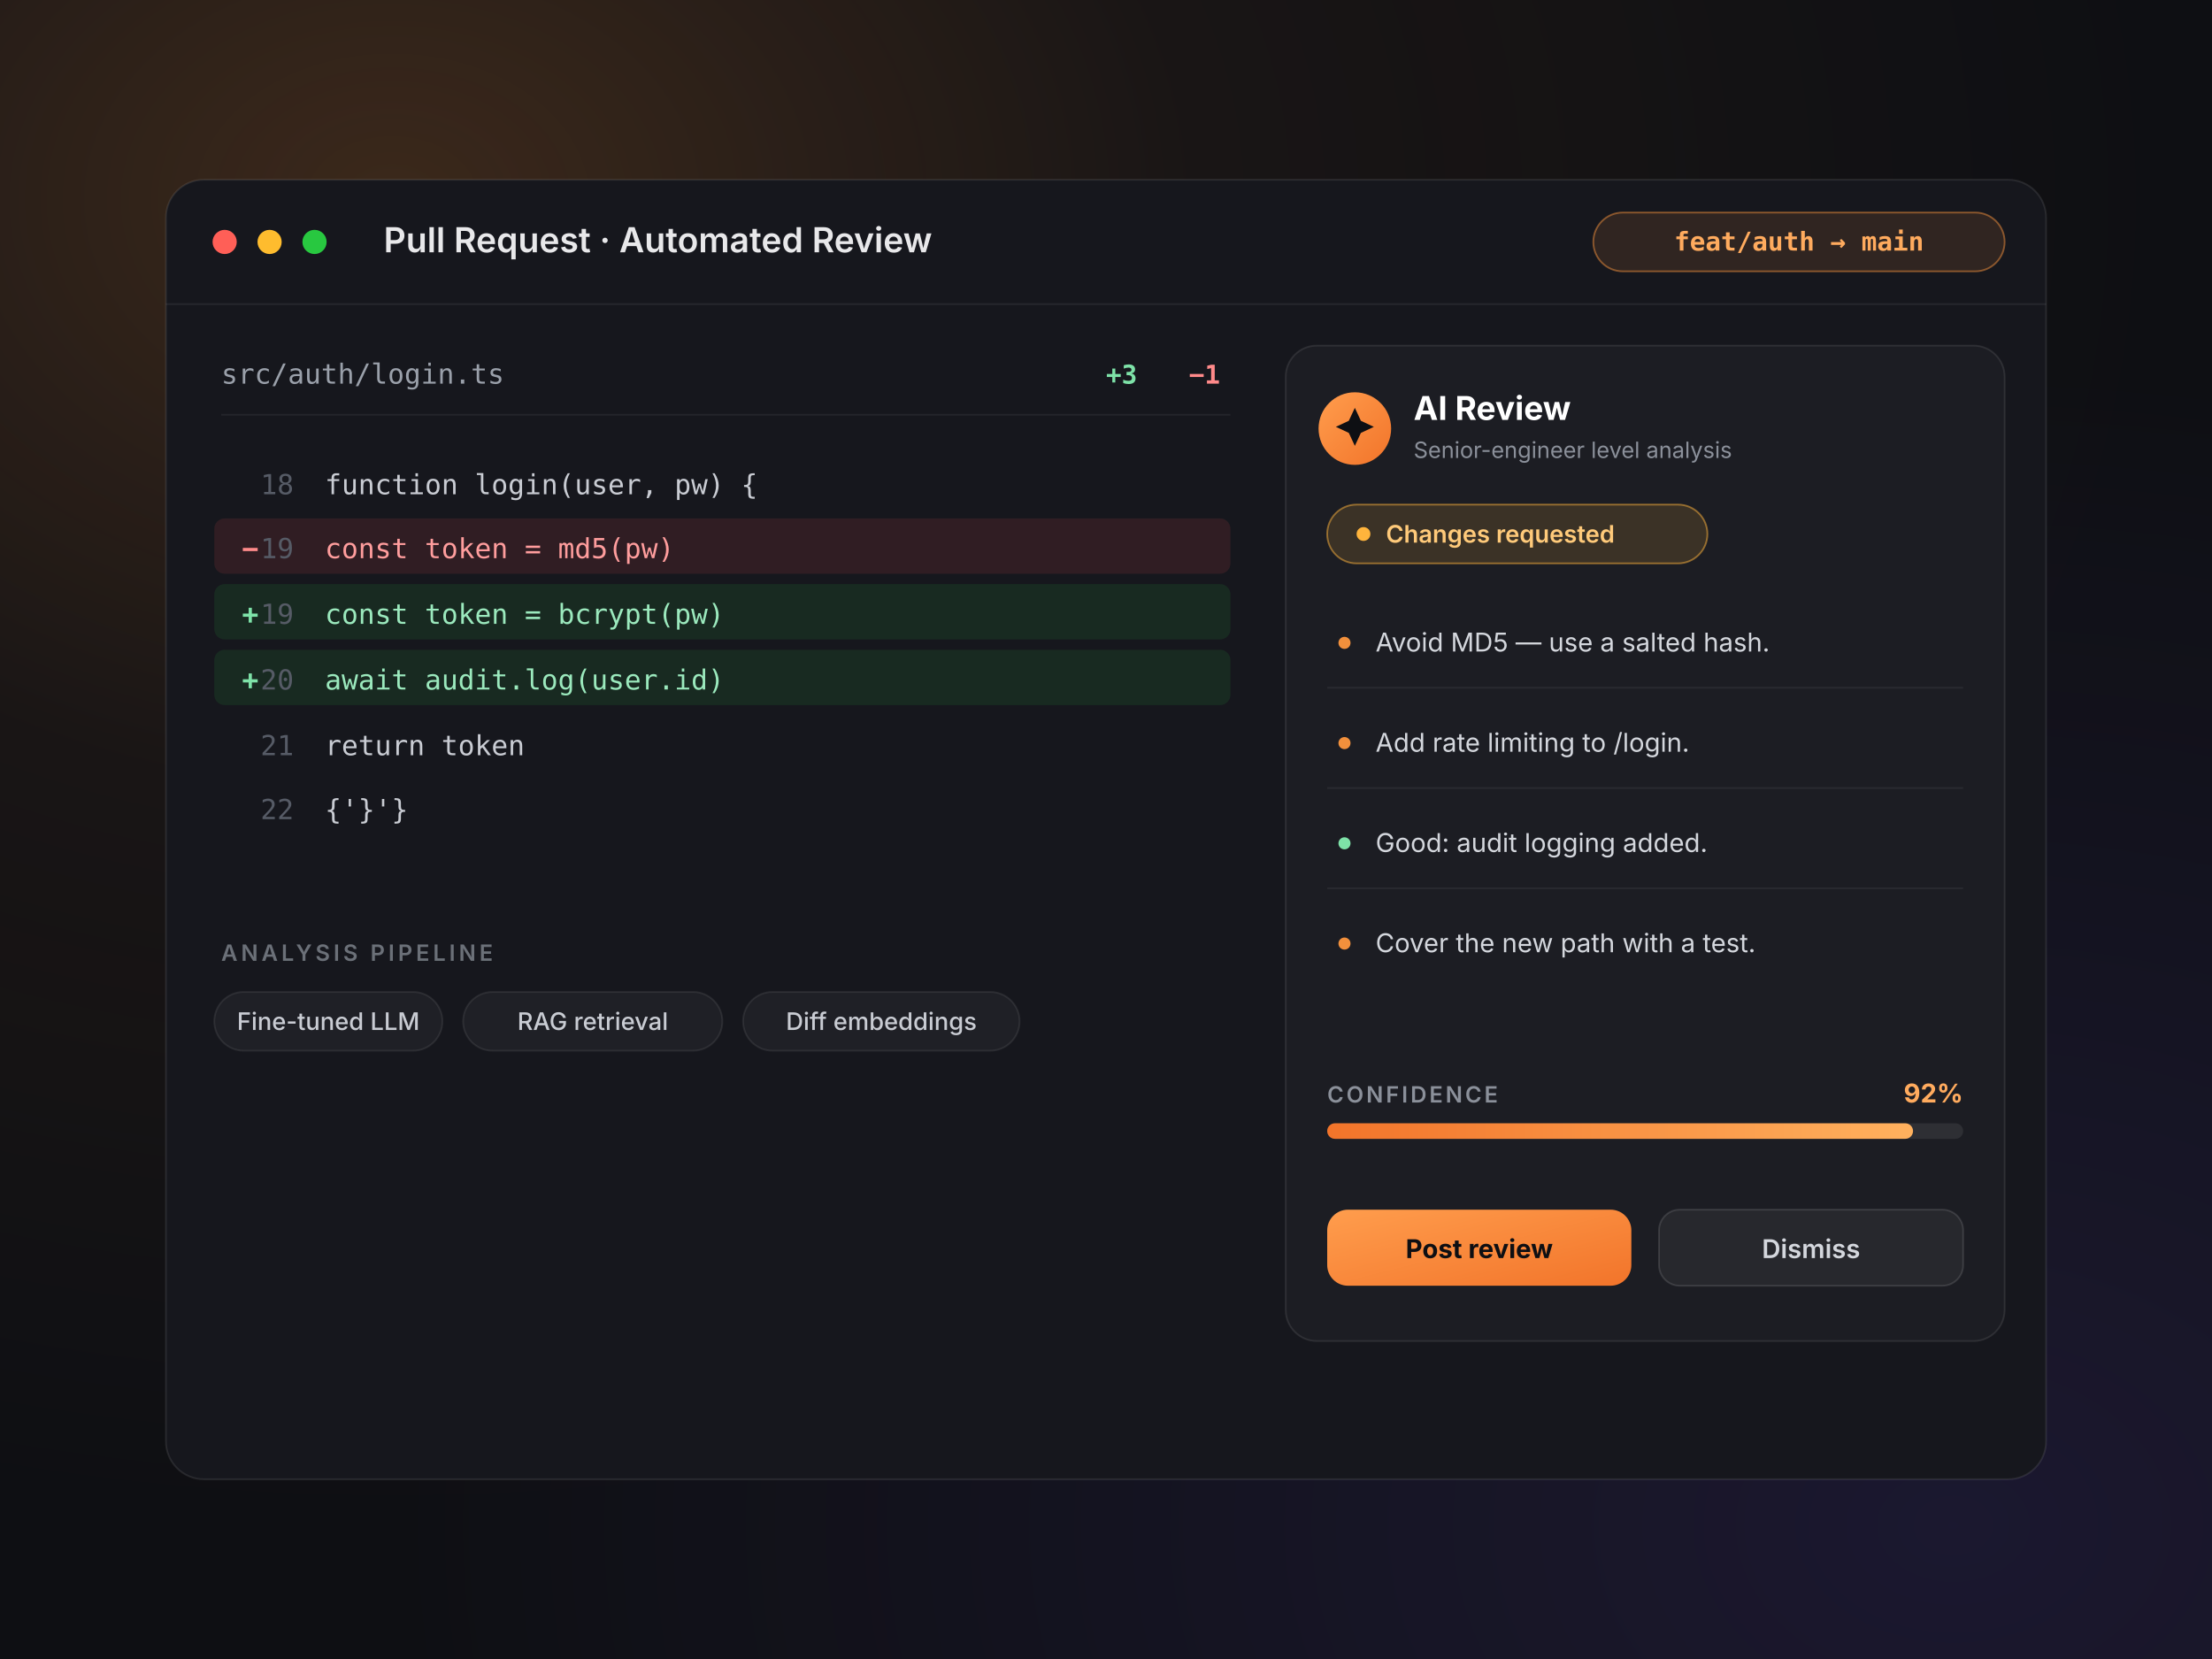
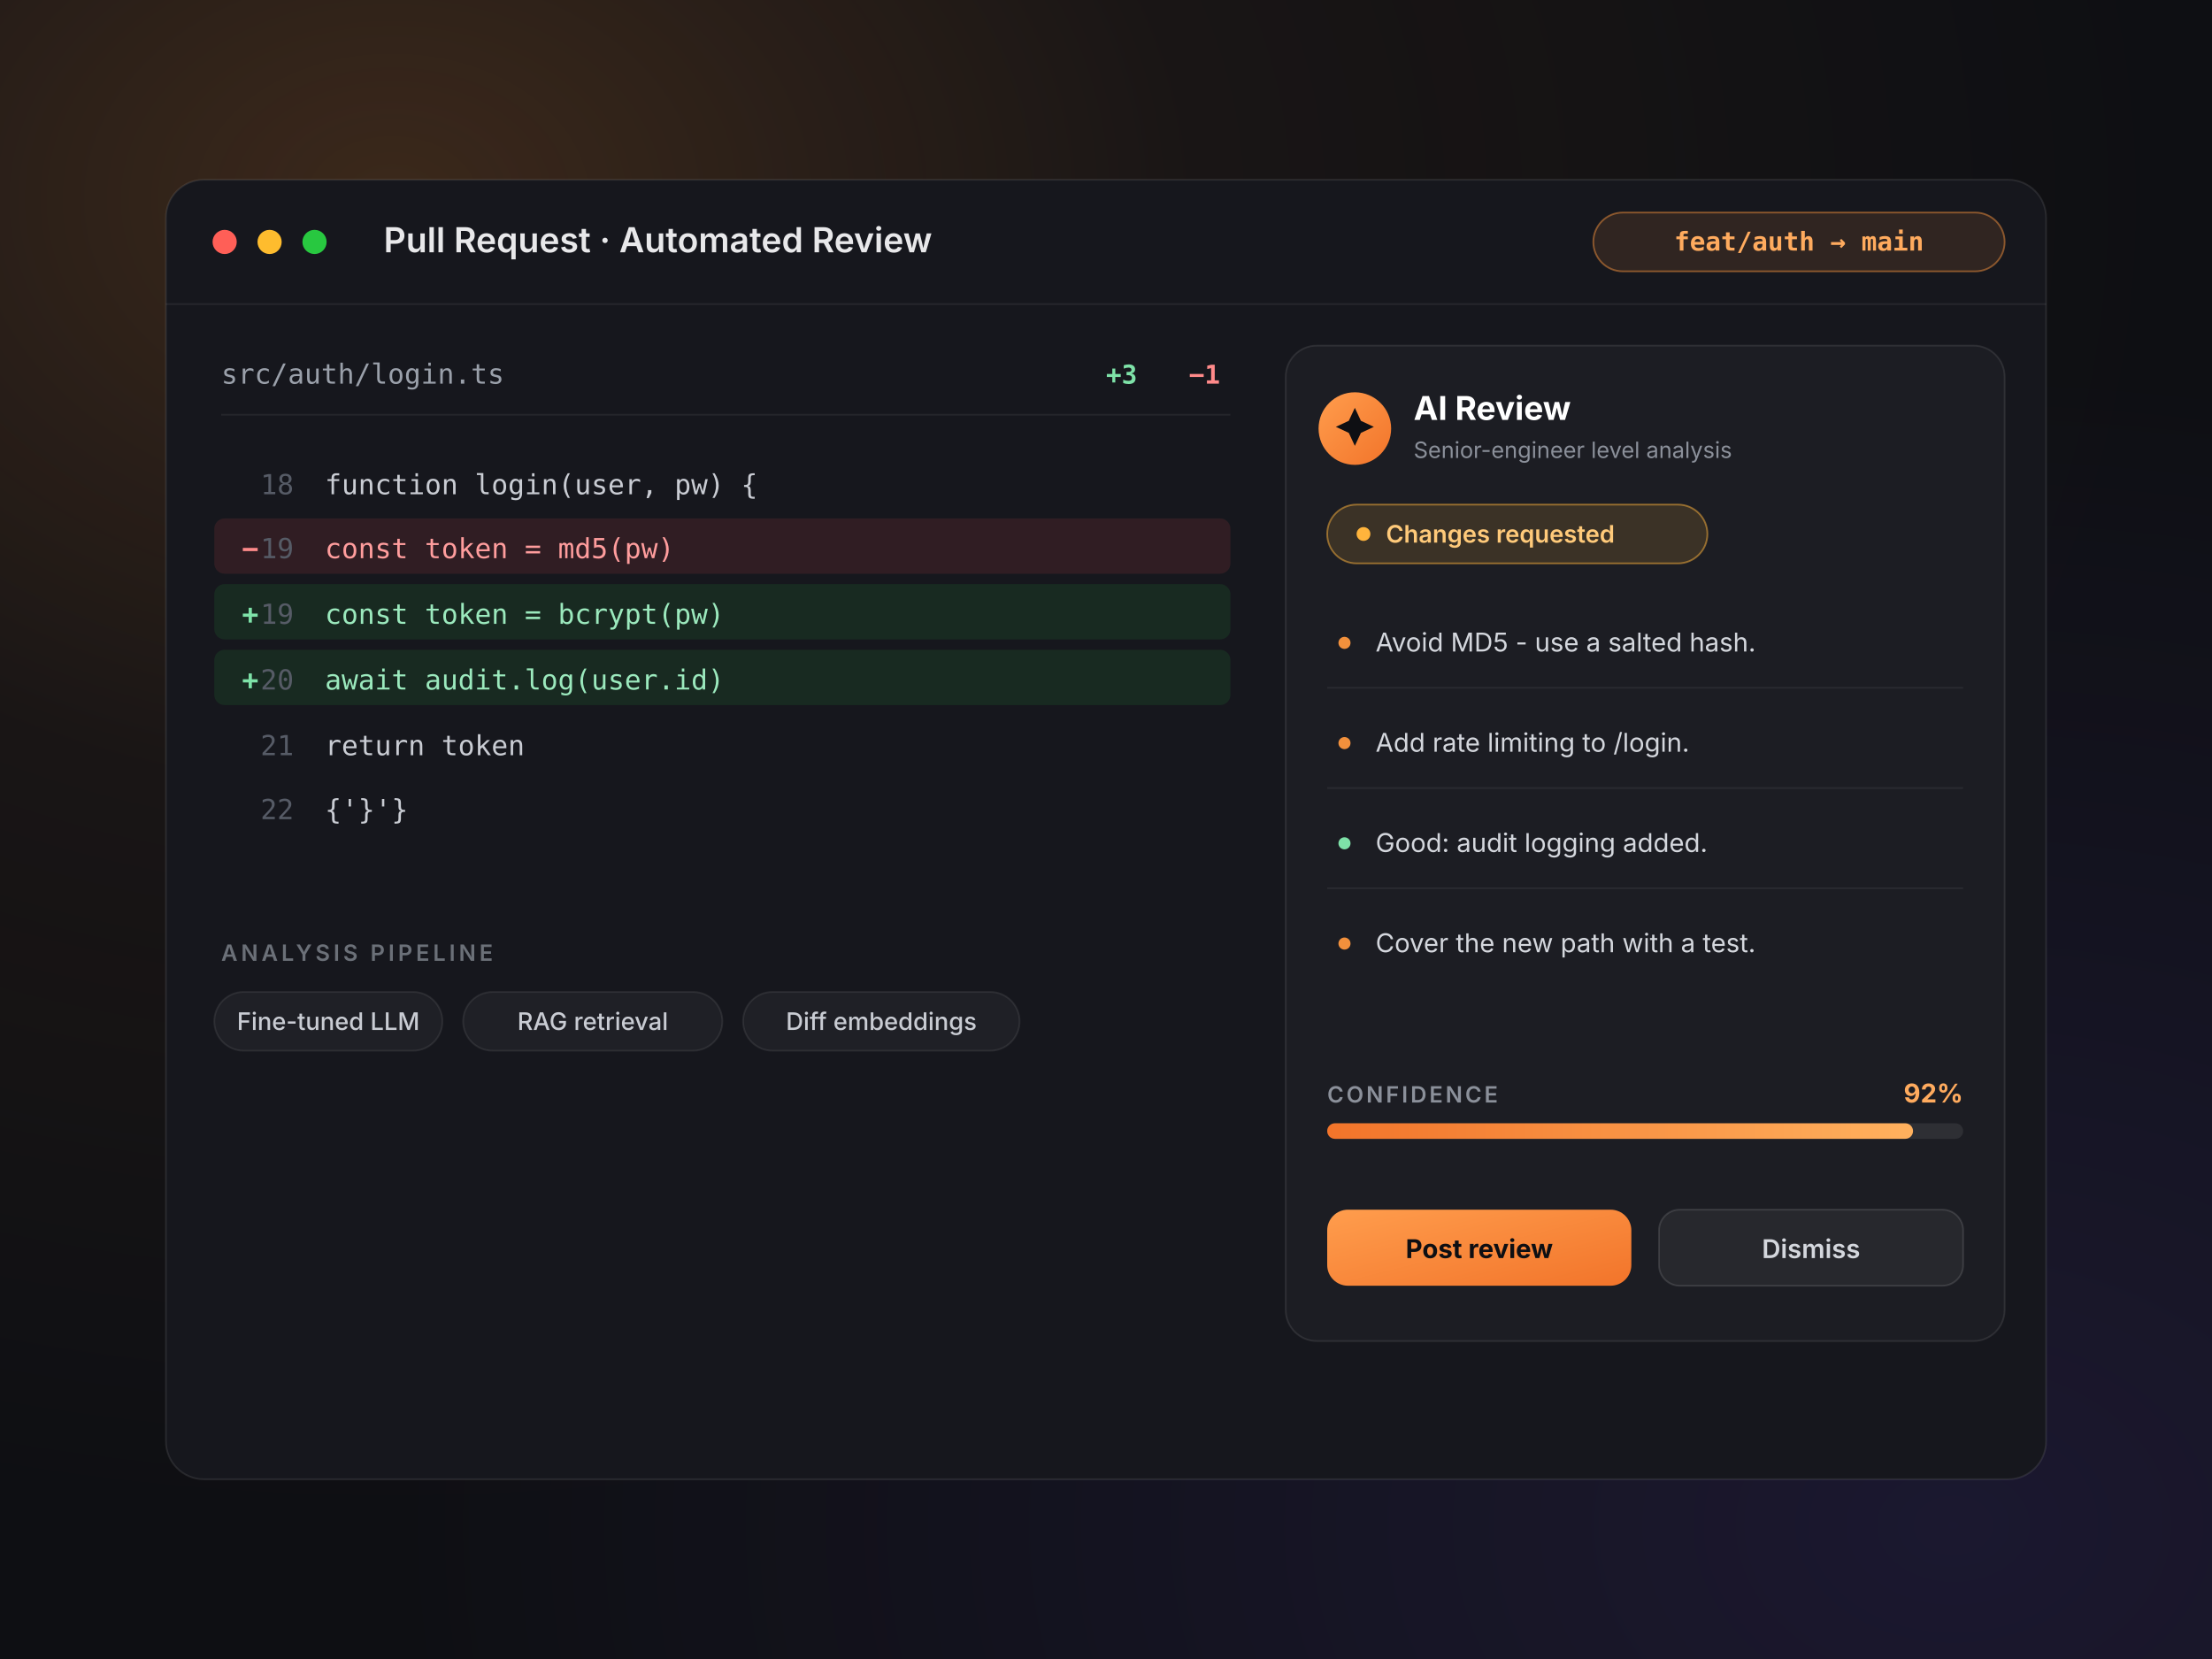
<svg xmlns="http://www.w3.org/2000/svg" width="1280" height="960" viewBox="0 0 1280 960" fill="none" font-family="'Inter', system-ui, sans-serif">
  <defs>
    <radialGradient id="bgGlow" cx="18%" cy="12%" r="80%">
      <stop offset="0%" stop-color="#f2903c" stop-opacity="0.20" />
      <stop offset="45%" stop-color="#f2903c" stop-opacity="0.05" />
      <stop offset="100%" stop-color="#f2903c" stop-opacity="0" />
    </radialGradient>
    <radialGradient id="bgGlow2" cx="88%" cy="92%" r="70%">
      <stop offset="0%" stop-color="#7c5cff" stop-opacity="0.12" />
      <stop offset="100%" stop-color="#7c5cff" stop-opacity="0" />
    </radialGradient>
    <linearGradient id="orange" x1="0" y1="0" x2="1" y2="1">
      <stop offset="0%" stop-color="#ff9d4d" />
      <stop offset="100%" stop-color="#f2742a" />
    </linearGradient>
    <linearGradient id="bar" x1="0" y1="0" x2="1" y2="0">
      <stop offset="0%" stop-color="#f2742a" />
      <stop offset="100%" stop-color="#ffb15e" />
    </linearGradient>
  </defs>
  <rect width="1280" height="960" fill="#0e0f13" />
  <rect width="1280" height="960" fill="url(#bgGlow)" />
  <rect width="1280" height="960" fill="url(#bgGlow2)" />
  <rect x="96" y="104" width="1088" height="752" rx="22" fill="#16171d" stroke="#ffffff" stroke-opacity="0.09" />
  <circle cx="130" cy="140" r="7" fill="#ff5f57" />
  <circle cx="156" cy="140" r="7" fill="#febc2e" />
  <circle cx="182" cy="140" r="7" fill="#28c840" />
  <text x="222" y="146" fill="#e8e8ea" font-size="20" font-weight="600">Pull Request · Automated Review</text>
  <rect x="922" y="123" width="238" height="34" rx="17" fill="#f2903c" fill-opacity="0.12" stroke="#f2903c" stroke-opacity="0.5" />
  <text x="1041" y="145" fill="#ffab5e" font-size="15" font-weight="600" text-anchor="middle" font-family="ui-monospace, monospace">feat/auth  →  main</text>
  <line x1="96" y1="176" x2="1184" y2="176" stroke="#ffffff" stroke-opacity="0.07" />
  <text x="128" y="222" fill="#9aa0aa" font-size="16" font-weight="500" font-family="ui-monospace, monospace">src/auth/login.ts</text>
  <text x="640" y="222" fill="#7ee2a8" font-size="15" font-weight="600" font-family="ui-monospace, monospace">+3</text>
  <text x="688" y="222" fill="#ff8a8a" font-size="15" font-weight="600" font-family="ui-monospace, monospace">−1</text>
  <line x1="128" y1="240" x2="712" y2="240" stroke="#ffffff" stroke-opacity="0.06" />
  <g font-family="ui-monospace, monospace" font-size="16">
    <text x="170" y="286" fill="#565b66" text-anchor="end">18</text>
    <text x="188" y="286" fill="#c9ccd3">function login(user, pw) {</text>
    <rect x="124" y="300" width="588" height="32" rx="6" fill="#ff5a5a" fill-opacity="0.11" />
    <text x="140" y="323" fill="#ff8a8a" font-weight="700">−</text>
    <text x="170" y="323" fill="#565b66" text-anchor="end">19</text>
    <text x="188" y="323" fill="#ff9d9d">  const token = md5(pw)</text>
    <rect x="124" y="338" width="588" height="32" rx="6" fill="#28c840" fill-opacity="0.11" />
    <text x="140" y="361" fill="#7ee2a8" font-weight="700">+</text>
    <text x="170" y="361" fill="#565b66" text-anchor="end">19</text>
    <text x="188" y="361" fill="#9be9bd">  const token = bcrypt(pw)</text>
    <rect x="124" y="376" width="588" height="32" rx="6" fill="#28c840" fill-opacity="0.11" />
    <text x="140" y="399" fill="#7ee2a8" font-weight="700">+</text>
    <text x="170" y="399" fill="#565b66" text-anchor="end">20</text>
    <text x="188" y="399" fill="#9be9bd">  await audit.log(user.id)</text>
    <text x="170" y="437" fill="#565b66" text-anchor="end">21</text>
    <text x="188" y="437" fill="#c9ccd3">  return token</text>
    <text x="170" y="474" fill="#565b66" text-anchor="end">22</text>
    <text x="188" y="474" fill="#c9ccd3">{'}'}</text>
  </g>
  <text x="128" y="556" fill="#6b7078" font-size="13" font-weight="600" letter-spacing="2">ANALYSIS PIPELINE</text>
  <g font-size="14" font-weight="500">
    <rect x="124" y="574" width="132" height="34" rx="17" fill="#ffffff" fill-opacity="0.04" stroke="#ffffff" stroke-opacity="0.08" />
    <text x="190" y="596" fill="#c9ccd3" text-anchor="middle">Fine-tuned LLM</text>
    <rect x="268" y="574" width="150" height="34" rx="17" fill="#ffffff" fill-opacity="0.04" stroke="#ffffff" stroke-opacity="0.08" />
    <text x="343" y="596" fill="#c9ccd3" text-anchor="middle">RAG retrieval</text>
    <rect x="430" y="574" width="160" height="34" rx="17" fill="#ffffff" fill-opacity="0.04" stroke="#ffffff" stroke-opacity="0.08" />
    <text x="510" y="596" fill="#c9ccd3" text-anchor="middle">Diff embeddings</text>
  </g>
  <rect x="744" y="200" width="416" height="576" rx="18" fill="#ffffff" fill-opacity="0.03" stroke="#ffffff" stroke-opacity="0.09" />
  <circle cx="784" cy="248" r="21" fill="url(#orange)" />
  <path d="M784 236 l3.5 7.5 L795 247 l-7.5 3.5 L784 258 l-3.5 -7.5 L773 247 l7.5 -3.5 Z" fill="#0e0f13" />
  <text x="818" y="243" fill="#ffffff" font-size="19" font-weight="700">AI Review</text>
  <text x="818" y="265" fill="#8b909a" font-size="13">Senior-engineer level analysis</text>
  <rect x="768" y="292" width="220" height="34" rx="17" fill="#ffb43c" fill-opacity="0.14" stroke="#ffb43c" stroke-opacity="0.5" />
  <circle cx="789" cy="309" r="4" fill="#ffb43c" />
  <text x="802" y="314" fill="#ffca7a" font-size="14" font-weight="600">Changes requested</text>
  <g>
    <circle cx="778" cy="372" r="3.5" fill="#f2903c" />
-     <text x="796" y="377" fill="#d4d7dd" font-size="15">Avoid MD5 — use a salted hash.</text>
+     <text x="796" y="377" fill="#d4d7dd" font-size="15">Avoid MD5 - use a salted hash.</text>
    <line x1="768" y1="398" x2="1136" y2="398" stroke="#ffffff" stroke-opacity="0.06" />
    <circle cx="778" cy="430" r="3.5" fill="#f2903c" />
    <text x="796" y="435" fill="#d4d7dd" font-size="15">Add rate limiting to /login.</text>
    <line x1="768" y1="456" x2="1136" y2="456" stroke="#ffffff" stroke-opacity="0.06" />
    <circle cx="778" cy="488" r="3.5" fill="#7ee2a8" />
    <text x="796" y="493" fill="#d4d7dd" font-size="15">Good: audit logging added.</text>
    <line x1="768" y1="514" x2="1136" y2="514" stroke="#ffffff" stroke-opacity="0.06" />
    <circle cx="778" cy="546" r="3.5" fill="#f2903c" />
    <text x="796" y="551" fill="#d4d7dd" font-size="15">Cover the new path with a test.</text>
  </g>
  <text x="768" y="638" fill="#8b909a" font-size="13" font-weight="600" letter-spacing="1.5">CONFIDENCE</text>
  <text x="1136" y="638" fill="#ffab5e" font-size="15" font-weight="700" text-anchor="end">92%</text>
  <rect x="768" y="650" width="368" height="9" rx="4.5" fill="#ffffff" fill-opacity="0.08" />
  <rect x="768" y="650" width="339" height="9" rx="4.5" fill="url(#bar)" />
  <rect x="768" y="700" width="176" height="44" rx="12" fill="url(#orange)" />
  <text x="856" y="728" fill="#0e0f13" font-size="15" font-weight="700" text-anchor="middle">Post review</text>
  <rect x="960" y="700" width="176" height="44" rx="12" fill="#ffffff" fill-opacity="0.05" stroke="#ffffff" stroke-opacity="0.12" />
  <text x="1048" y="728" fill="#d4d7dd" font-size="15" font-weight="600" text-anchor="middle">Dismiss</text>
</svg>
